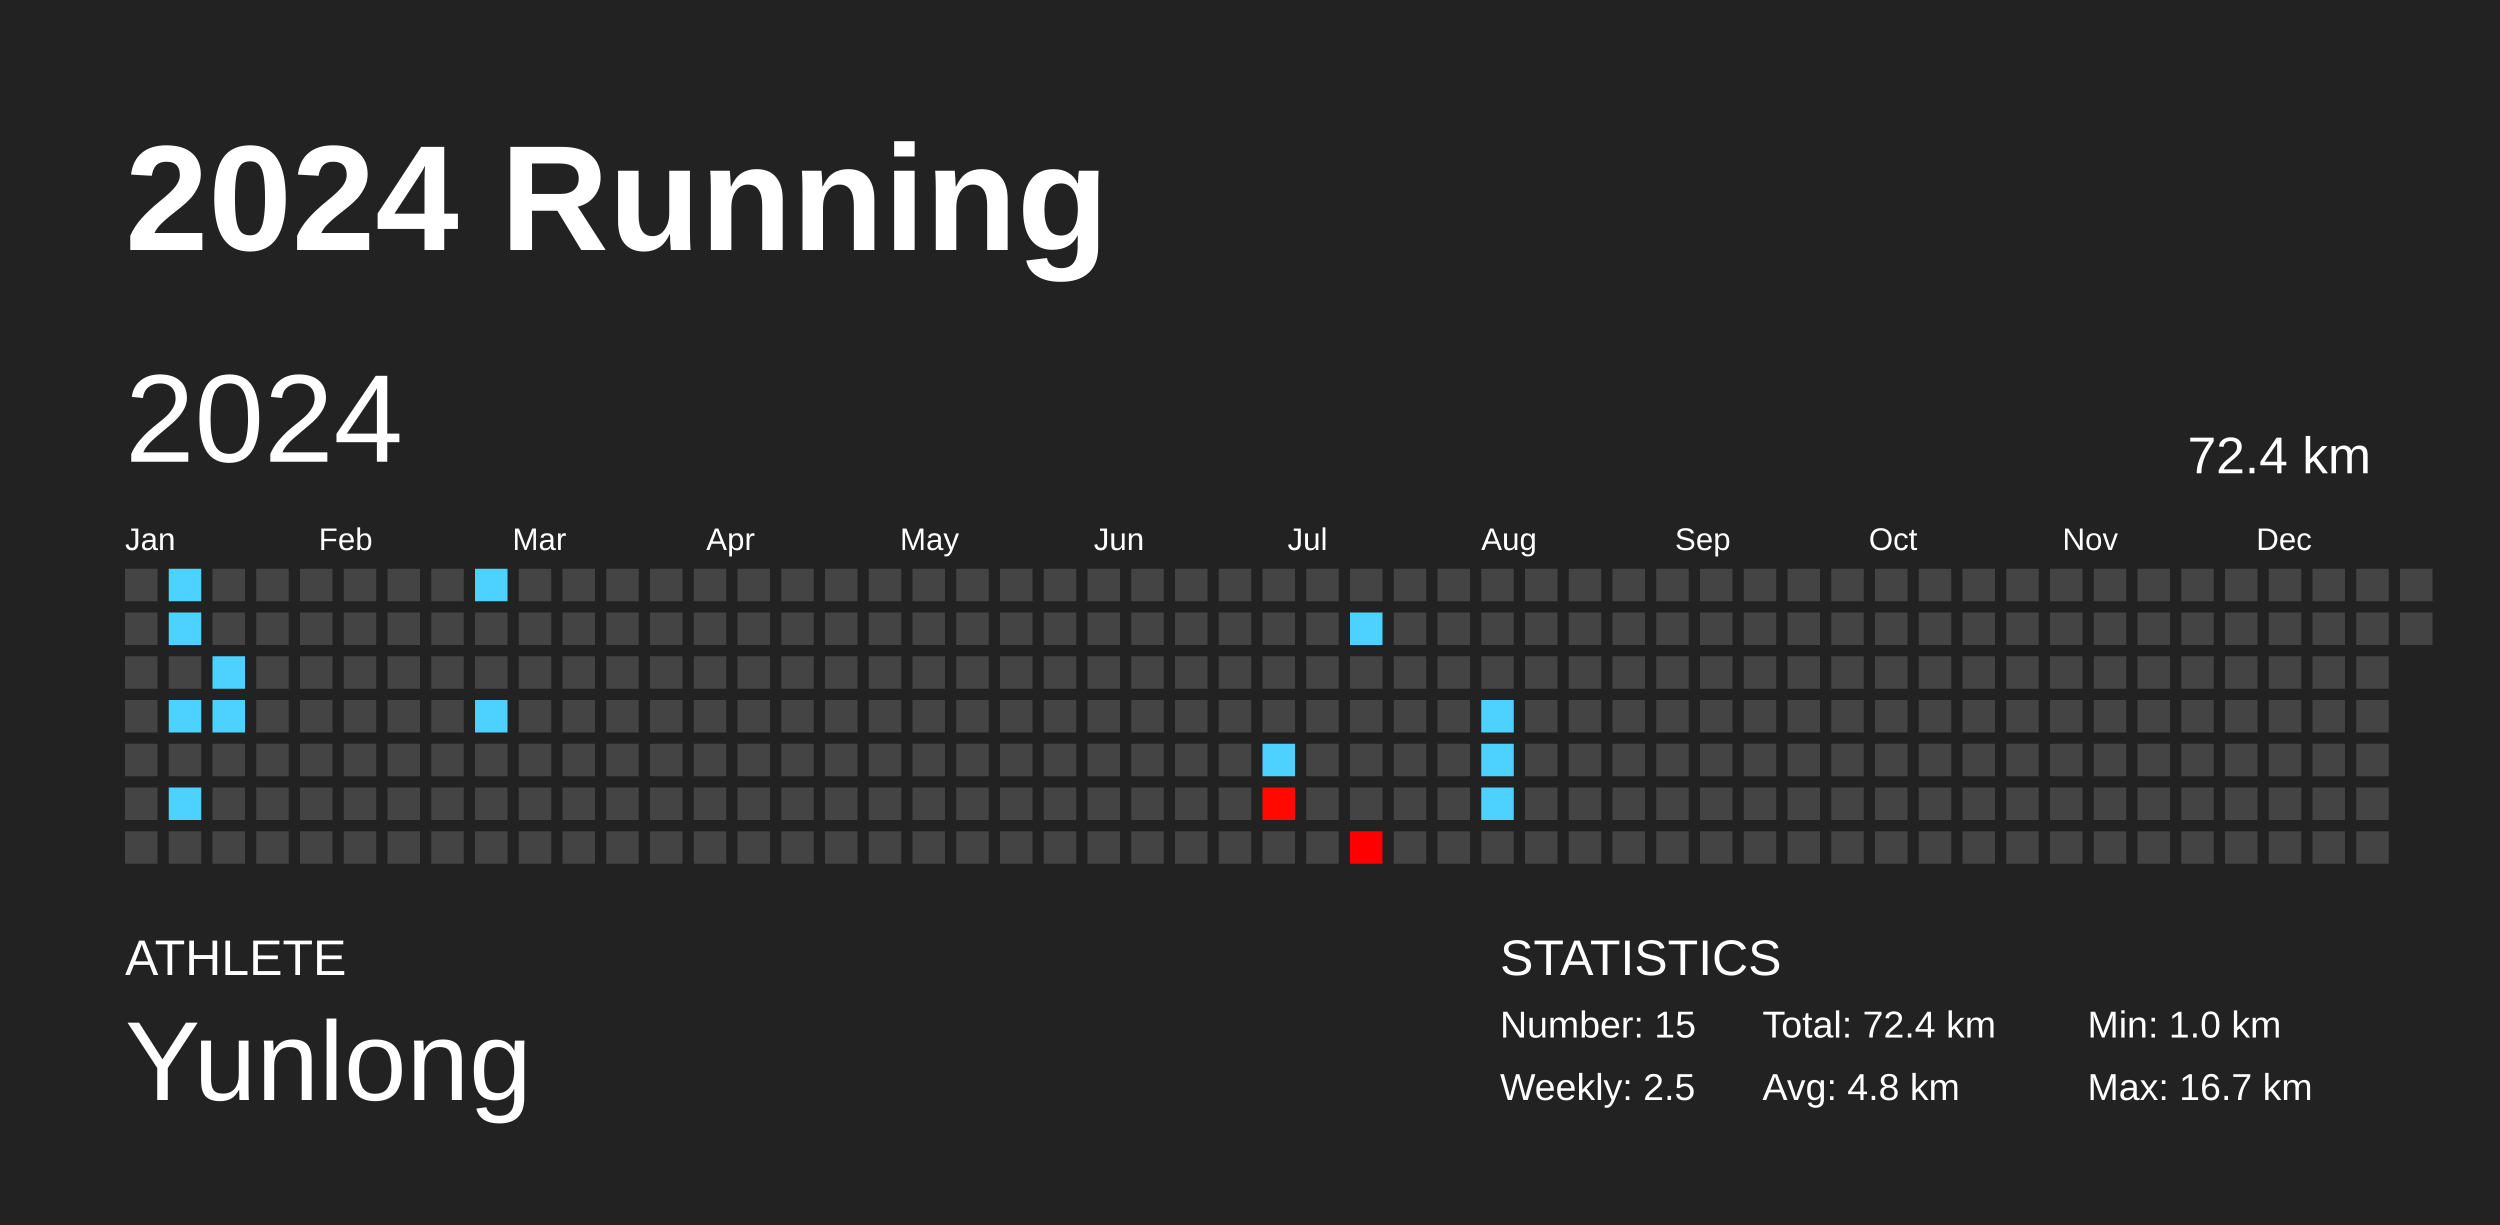
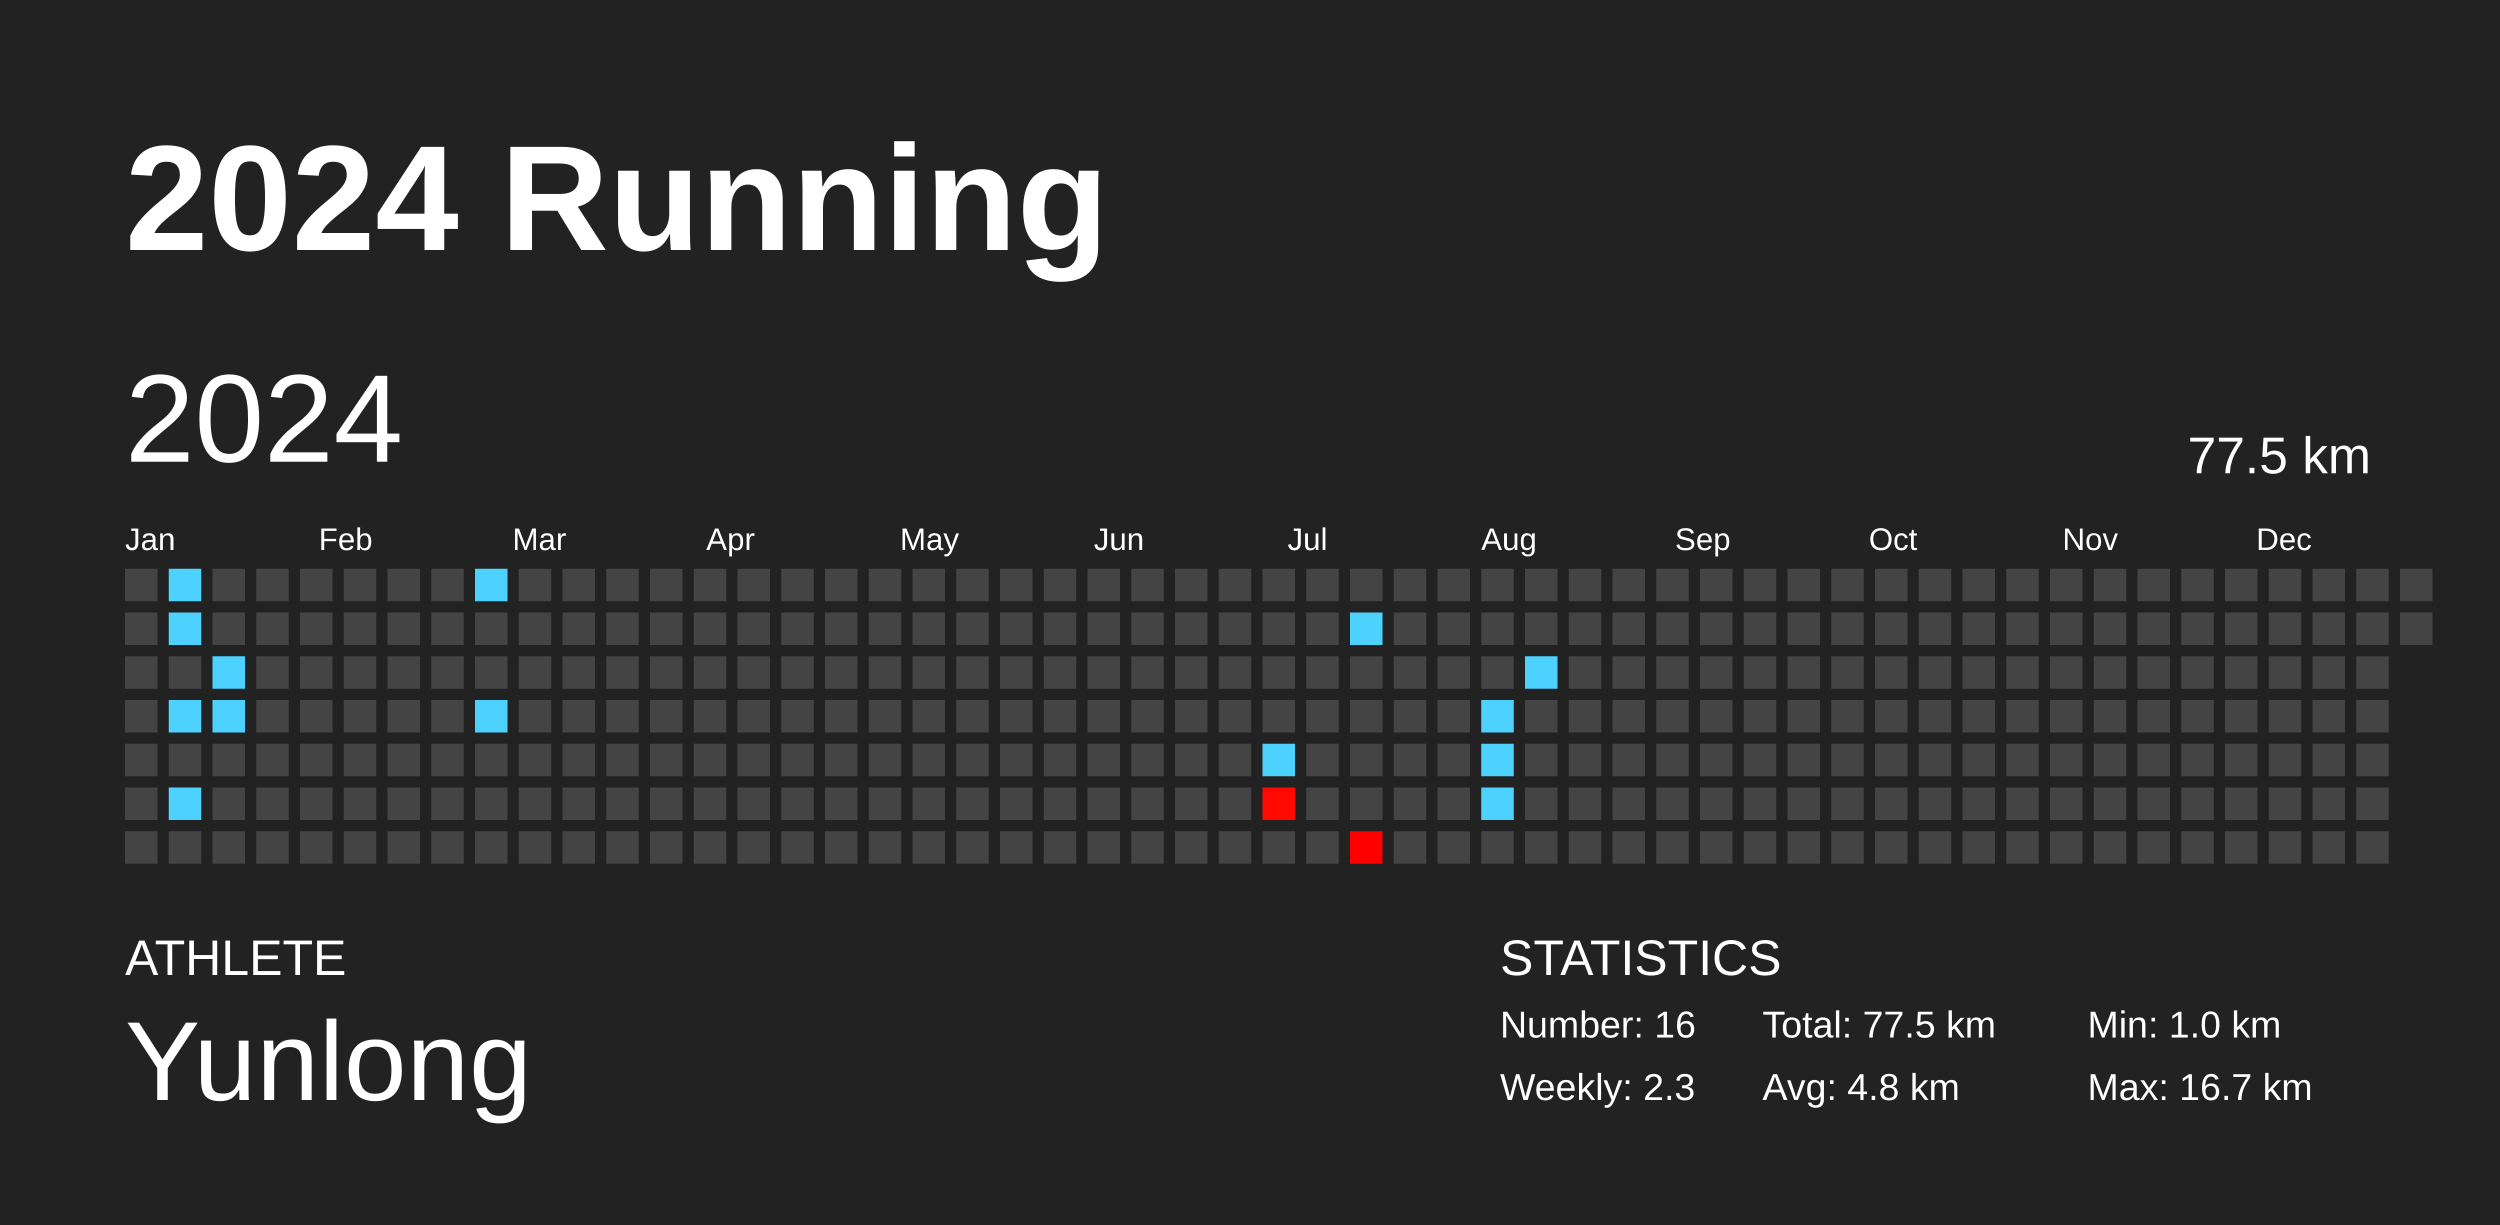
<svg xmlns="http://www.w3.org/2000/svg" baseProfile="full" height="98mm" version="1.1" viewBox="0,0,200,98" width="200mm">
  <defs />
  <rect fill="#222222" height="98" width="200" x="0" y="0" />
  <text fill="#FFFFFF" style="font-size:12px; font-family:Arial; font-weight:bold;" x="10" y="20">2024 Running</text>
  <text fill="#FFFFFF" style="font-size:4px; font-family:Arial" x="10" y="78">ATHLETE</text>
  <text fill="#FFFFFF" style="font-size:9px; font-family:Arial" x="10" y="88">Yunlong</text>
  <text fill="#FFFFFF" style="font-size:4px; font-family:Arial" x="120" y="78">STATISTICS</text>
-   <text fill="#FFFFFF" style="font-size:3px; font-family:Arial" x="120" y="83">Number: 15</text>
-   <text fill="#FFFFFF" style="font-size:3px; font-family:Arial" x="120" y="88">Weekly: 2.5</text>
-   <text fill="#FFFFFF" style="font-size:3px; font-family:Arial" x="141" y="83">Total: 72.4 km</text>
+   <text fill="#FFFFFF" style="font-size:3px; font-family:Arial" x="120" y="83">Number: 16</text>
+   <text fill="#FFFFFF" style="font-size:3px; font-family:Arial" x="120" y="88">Weekly: 2.3</text>
+   <text fill="#FFFFFF" style="font-size:3px; font-family:Arial" x="141" y="83">Total: 77.5 km</text>
  <text fill="#FFFFFF" style="font-size:3px; font-family:Arial" x="141" y="88">Avg: 4.8 km</text>
  <text fill="#FFFFFF" style="font-size:3px; font-family:Arial" x="167" y="83">Min: 1.0 km</text>
  <text fill="#FFFFFF" style="font-size:3px; font-family:Arial" x="167" y="88">Max: 16.7 km</text>
  <text dominant-baseline="hanging" fill="#FFFFFF" style="font-size:10.0px; font-family:Arial;" x="10" y="30">2024</text>
-   <text dominant-baseline="hanging" fill="#FFFFFF" style="font-size:4.125px; font-family:Arial;" x="175" y="35">72.4 km</text>
+   <text dominant-baseline="hanging" fill="#FFFFFF" style="font-size:4.125px; font-family:Arial;" x="175" y="35">77.5 km</text>
  <text fill="#FFFFFF" style="font-size:2.5px; font-family:Arial" x="10.0" y="44">Jan</text>
  <text fill="#FFFFFF" style="font-size:2.5px; font-family:Arial" x="25.5" y="44">Feb</text>
  <text fill="#FFFFFF" style="font-size:2.5px; font-family:Arial" x="41.0" y="44">Mar</text>
  <text fill="#FFFFFF" style="font-size:2.5px; font-family:Arial" x="56.5" y="44">Apr</text>
  <text fill="#FFFFFF" style="font-size:2.5px; font-family:Arial" x="72.0" y="44">May</text>
  <text fill="#FFFFFF" style="font-size:2.5px; font-family:Arial" x="87.5" y="44">Jun</text>
  <text fill="#FFFFFF" style="font-size:2.5px; font-family:Arial" x="103.0" y="44">Jul</text>
  <text fill="#FFFFFF" style="font-size:2.5px; font-family:Arial" x="118.5" y="44">Aug</text>
  <text fill="#FFFFFF" style="font-size:2.5px; font-family:Arial" x="134.0" y="44">Sep</text>
  <text fill="#FFFFFF" style="font-size:2.5px; font-family:Arial" x="149.5" y="44">Oct</text>
  <text fill="#FFFFFF" style="font-size:2.5px; font-family:Arial" x="165.0" y="44">Nov</text>
  <text fill="#FFFFFF" style="font-size:2.5px; font-family:Arial" x="180.5" y="44">Dec</text>
  <rect fill="#444444" height="2.6" width="2.6" x="10.0" y="45.5" />
  <rect fill="#444444" height="2.6" width="2.6" x="10.0" y="49.0" />
  <rect fill="#444444" height="2.6" width="2.6" x="10.0" y="52.5" />
  <rect fill="#444444" height="2.6" width="2.6" x="10.0" y="56.0" />
  <rect fill="#444444" height="2.6" width="2.6" x="10.0" y="59.5" />
  <rect fill="#444444" height="2.6" width="2.6" x="10.0" y="63.0" />
  <rect fill="#444444" height="2.6" width="2.6" x="10.0" y="66.5" />
  <rect fill="#4dd2ff" height="2.6" width="2.6" x="13.5" y="45.5" />
  <rect fill="#4dd2ff" height="2.6" width="2.6" x="13.5" y="49.0" />
  <rect fill="#444444" height="2.6" width="2.6" x="13.5" y="52.5" />
  <rect fill="#4dd2ff" height="2.6" width="2.6" x="13.5" y="56.0" />
  <rect fill="#444444" height="2.6" width="2.6" x="13.5" y="59.5" />
  <rect fill="#4dd2ff" height="2.6" width="2.6" x="13.5" y="63.0" />
  <rect fill="#444444" height="2.6" width="2.6" x="13.5" y="66.5" />
  <rect fill="#444444" height="2.6" width="2.6" x="17.0" y="45.5" />
  <rect fill="#444444" height="2.6" width="2.6" x="17.0" y="49.0" />
  <rect fill="#4dd2ff" height="2.6" width="2.6" x="17.0" y="52.5" />
  <rect fill="#4dd2ff" height="2.6" width="2.6" x="17.0" y="56.0" />
  <rect fill="#444444" height="2.6" width="2.6" x="17.0" y="59.5" />
  <rect fill="#444444" height="2.6" width="2.6" x="17.0" y="63.0" />
  <rect fill="#444444" height="2.6" width="2.6" x="17.0" y="66.5" />
  <rect fill="#444444" height="2.6" width="2.6" x="20.5" y="45.5" />
  <rect fill="#444444" height="2.6" width="2.6" x="20.5" y="49.0" />
  <rect fill="#444444" height="2.6" width="2.6" x="20.5" y="52.5" />
  <rect fill="#444444" height="2.6" width="2.6" x="20.5" y="56.0" />
  <rect fill="#444444" height="2.6" width="2.6" x="20.5" y="59.5" />
  <rect fill="#444444" height="2.6" width="2.6" x="20.5" y="63.0" />
  <rect fill="#444444" height="2.6" width="2.6" x="20.5" y="66.5" />
  <rect fill="#444444" height="2.6" width="2.6" x="24.0" y="45.5" />
  <rect fill="#444444" height="2.6" width="2.6" x="24.0" y="49.0" />
  <rect fill="#444444" height="2.6" width="2.6" x="24.0" y="52.5" />
  <rect fill="#444444" height="2.6" width="2.6" x="24.0" y="56.0" />
  <rect fill="#444444" height="2.6" width="2.6" x="24.0" y="59.5" />
  <rect fill="#444444" height="2.6" width="2.6" x="24.0" y="63.0" />
  <rect fill="#444444" height="2.6" width="2.6" x="24.0" y="66.5" />
  <rect fill="#444444" height="2.6" width="2.6" x="27.5" y="45.5" />
  <rect fill="#444444" height="2.6" width="2.6" x="27.5" y="49.0" />
  <rect fill="#444444" height="2.6" width="2.6" x="27.5" y="52.5" />
  <rect fill="#444444" height="2.6" width="2.6" x="27.5" y="56.0" />
  <rect fill="#444444" height="2.6" width="2.6" x="27.5" y="59.5" />
  <rect fill="#444444" height="2.6" width="2.6" x="27.5" y="63.0" />
  <rect fill="#444444" height="2.6" width="2.6" x="27.5" y="66.5" />
  <rect fill="#444444" height="2.6" width="2.6" x="31.0" y="45.5" />
  <rect fill="#444444" height="2.6" width="2.6" x="31.0" y="49.0" />
  <rect fill="#444444" height="2.6" width="2.6" x="31.0" y="52.5" />
  <rect fill="#444444" height="2.6" width="2.6" x="31.0" y="56.0" />
  <rect fill="#444444" height="2.6" width="2.6" x="31.0" y="59.5" />
  <rect fill="#444444" height="2.6" width="2.6" x="31.0" y="63.0" />
  <rect fill="#444444" height="2.6" width="2.6" x="31.0" y="66.5" />
  <rect fill="#444444" height="2.6" width="2.6" x="34.5" y="45.5" />
  <rect fill="#444444" height="2.6" width="2.6" x="34.5" y="49.0" />
  <rect fill="#444444" height="2.6" width="2.6" x="34.5" y="52.5" />
  <rect fill="#444444" height="2.6" width="2.6" x="34.5" y="56.0" />
  <rect fill="#444444" height="2.6" width="2.6" x="34.5" y="59.5" />
  <rect fill="#444444" height="2.6" width="2.6" x="34.5" y="63.0" />
  <rect fill="#444444" height="2.6" width="2.6" x="34.5" y="66.5" />
  <rect fill="#4dd2ff" height="2.6" width="2.6" x="38.0" y="45.5" />
  <rect fill="#444444" height="2.6" width="2.6" x="38.0" y="49.0" />
  <rect fill="#444444" height="2.6" width="2.6" x="38.0" y="52.5" />
  <rect fill="#4dd2ff" height="2.6" width="2.6" x="38.0" y="56.0" />
  <rect fill="#444444" height="2.6" width="2.6" x="38.0" y="59.5" />
  <rect fill="#444444" height="2.6" width="2.6" x="38.0" y="63.0" />
  <rect fill="#444444" height="2.6" width="2.6" x="38.0" y="66.5" />
  <rect fill="#444444" height="2.6" width="2.6" x="41.5" y="45.5" />
  <rect fill="#444444" height="2.6" width="2.6" x="41.5" y="49.0" />
  <rect fill="#444444" height="2.6" width="2.6" x="41.5" y="52.5" />
  <rect fill="#444444" height="2.6" width="2.6" x="41.5" y="56.0" />
  <rect fill="#444444" height="2.6" width="2.6" x="41.5" y="59.5" />
  <rect fill="#444444" height="2.6" width="2.6" x="41.5" y="63.0" />
  <rect fill="#444444" height="2.6" width="2.6" x="41.5" y="66.5" />
  <rect fill="#444444" height="2.6" width="2.6" x="45.0" y="45.5" />
  <rect fill="#444444" height="2.6" width="2.6" x="45.0" y="49.0" />
  <rect fill="#444444" height="2.6" width="2.6" x="45.0" y="52.5" />
  <rect fill="#444444" height="2.6" width="2.6" x="45.0" y="56.0" />
  <rect fill="#444444" height="2.6" width="2.6" x="45.0" y="59.5" />
  <rect fill="#444444" height="2.6" width="2.6" x="45.0" y="63.0" />
  <rect fill="#444444" height="2.6" width="2.6" x="45.0" y="66.5" />
  <rect fill="#444444" height="2.6" width="2.6" x="48.5" y="45.5" />
  <rect fill="#444444" height="2.6" width="2.6" x="48.5" y="49.0" />
  <rect fill="#444444" height="2.6" width="2.6" x="48.5" y="52.5" />
  <rect fill="#444444" height="2.6" width="2.6" x="48.5" y="56.0" />
  <rect fill="#444444" height="2.6" width="2.6" x="48.5" y="59.5" />
  <rect fill="#444444" height="2.6" width="2.6" x="48.5" y="63.0" />
  <rect fill="#444444" height="2.6" width="2.6" x="48.5" y="66.5" />
  <rect fill="#444444" height="2.6" width="2.6" x="52.0" y="45.5" />
  <rect fill="#444444" height="2.6" width="2.6" x="52.0" y="49.0" />
  <rect fill="#444444" height="2.6" width="2.6" x="52.0" y="52.5" />
  <rect fill="#444444" height="2.6" width="2.6" x="52.0" y="56.0" />
  <rect fill="#444444" height="2.6" width="2.6" x="52.0" y="59.5" />
  <rect fill="#444444" height="2.6" width="2.6" x="52.0" y="63.0" />
  <rect fill="#444444" height="2.6" width="2.6" x="52.0" y="66.5" />
  <rect fill="#444444" height="2.6" width="2.6" x="55.5" y="45.5" />
  <rect fill="#444444" height="2.6" width="2.6" x="55.5" y="49.0" />
  <rect fill="#444444" height="2.6" width="2.6" x="55.5" y="52.5" />
  <rect fill="#444444" height="2.6" width="2.6" x="55.5" y="56.0" />
  <rect fill="#444444" height="2.6" width="2.6" x="55.5" y="59.5" />
  <rect fill="#444444" height="2.6" width="2.6" x="55.5" y="63.0" />
  <rect fill="#444444" height="2.6" width="2.6" x="55.5" y="66.5" />
  <rect fill="#444444" height="2.6" width="2.6" x="59.0" y="45.5" />
  <rect fill="#444444" height="2.6" width="2.6" x="59.0" y="49.0" />
  <rect fill="#444444" height="2.6" width="2.6" x="59.0" y="52.5" />
  <rect fill="#444444" height="2.6" width="2.6" x="59.0" y="56.0" />
  <rect fill="#444444" height="2.6" width="2.6" x="59.0" y="59.5" />
  <rect fill="#444444" height="2.6" width="2.6" x="59.0" y="63.0" />
  <rect fill="#444444" height="2.6" width="2.6" x="59.0" y="66.5" />
  <rect fill="#444444" height="2.6" width="2.6" x="62.5" y="45.5" />
  <rect fill="#444444" height="2.6" width="2.6" x="62.5" y="49.0" />
  <rect fill="#444444" height="2.6" width="2.6" x="62.5" y="52.5" />
  <rect fill="#444444" height="2.6" width="2.6" x="62.5" y="56.0" />
  <rect fill="#444444" height="2.6" width="2.6" x="62.5" y="59.5" />
  <rect fill="#444444" height="2.6" width="2.6" x="62.5" y="63.0" />
  <rect fill="#444444" height="2.6" width="2.6" x="62.5" y="66.5" />
  <rect fill="#444444" height="2.6" width="2.6" x="66.0" y="45.5" />
  <rect fill="#444444" height="2.6" width="2.6" x="66.0" y="49.0" />
  <rect fill="#444444" height="2.6" width="2.6" x="66.0" y="52.5" />
  <rect fill="#444444" height="2.6" width="2.6" x="66.0" y="56.0" />
  <rect fill="#444444" height="2.6" width="2.6" x="66.0" y="59.5" />
  <rect fill="#444444" height="2.6" width="2.6" x="66.0" y="63.0" />
  <rect fill="#444444" height="2.6" width="2.6" x="66.0" y="66.5" />
  <rect fill="#444444" height="2.6" width="2.6" x="69.5" y="45.5" />
  <rect fill="#444444" height="2.6" width="2.6" x="69.5" y="49.0" />
  <rect fill="#444444" height="2.6" width="2.6" x="69.5" y="52.5" />
  <rect fill="#444444" height="2.6" width="2.6" x="69.5" y="56.0" />
  <rect fill="#444444" height="2.6" width="2.6" x="69.5" y="59.5" />
  <rect fill="#444444" height="2.6" width="2.6" x="69.5" y="63.0" />
  <rect fill="#444444" height="2.6" width="2.6" x="69.5" y="66.5" />
  <rect fill="#444444" height="2.6" width="2.6" x="73.0" y="45.5" />
  <rect fill="#444444" height="2.6" width="2.6" x="73.0" y="49.0" />
  <rect fill="#444444" height="2.6" width="2.6" x="73.0" y="52.5" />
  <rect fill="#444444" height="2.6" width="2.6" x="73.0" y="56.0" />
  <rect fill="#444444" height="2.6" width="2.6" x="73.0" y="59.5" />
  <rect fill="#444444" height="2.6" width="2.6" x="73.0" y="63.0" />
  <rect fill="#444444" height="2.6" width="2.6" x="73.0" y="66.5" />
  <rect fill="#444444" height="2.6" width="2.6" x="76.5" y="45.5" />
  <rect fill="#444444" height="2.6" width="2.6" x="76.5" y="49.0" />
  <rect fill="#444444" height="2.6" width="2.6" x="76.5" y="52.5" />
  <rect fill="#444444" height="2.6" width="2.6" x="76.5" y="56.0" />
  <rect fill="#444444" height="2.6" width="2.6" x="76.5" y="59.5" />
  <rect fill="#444444" height="2.6" width="2.6" x="76.5" y="63.0" />
  <rect fill="#444444" height="2.6" width="2.6" x="76.5" y="66.5" />
  <rect fill="#444444" height="2.6" width="2.6" x="80.0" y="45.5" />
  <rect fill="#444444" height="2.6" width="2.6" x="80.0" y="49.0" />
  <rect fill="#444444" height="2.6" width="2.6" x="80.0" y="52.5" />
  <rect fill="#444444" height="2.6" width="2.6" x="80.0" y="56.0" />
  <rect fill="#444444" height="2.6" width="2.6" x="80.0" y="59.5" />
  <rect fill="#444444" height="2.6" width="2.6" x="80.0" y="63.0" />
  <rect fill="#444444" height="2.6" width="2.6" x="80.0" y="66.5" />
  <rect fill="#444444" height="2.6" width="2.6" x="83.5" y="45.5" />
  <rect fill="#444444" height="2.6" width="2.6" x="83.5" y="49.0" />
  <rect fill="#444444" height="2.6" width="2.6" x="83.5" y="52.5" />
  <rect fill="#444444" height="2.6" width="2.6" x="83.5" y="56.0" />
  <rect fill="#444444" height="2.6" width="2.6" x="83.5" y="59.5" />
  <rect fill="#444444" height="2.6" width="2.6" x="83.5" y="63.0" />
  <rect fill="#444444" height="2.6" width="2.6" x="83.5" y="66.5" />
  <rect fill="#444444" height="2.6" width="2.6" x="87.0" y="45.5" />
  <rect fill="#444444" height="2.6" width="2.6" x="87.0" y="49.0" />
  <rect fill="#444444" height="2.6" width="2.6" x="87.0" y="52.5" />
  <rect fill="#444444" height="2.6" width="2.6" x="87.0" y="56.0" />
  <rect fill="#444444" height="2.6" width="2.6" x="87.0" y="59.5" />
  <rect fill="#444444" height="2.6" width="2.6" x="87.0" y="63.0" />
  <rect fill="#444444" height="2.6" width="2.6" x="87.0" y="66.5" />
  <rect fill="#444444" height="2.6" width="2.6" x="90.5" y="45.5" />
  <rect fill="#444444" height="2.6" width="2.6" x="90.5" y="49.0" />
  <rect fill="#444444" height="2.6" width="2.6" x="90.5" y="52.5" />
  <rect fill="#444444" height="2.6" width="2.6" x="90.5" y="56.0" />
  <rect fill="#444444" height="2.6" width="2.6" x="90.5" y="59.5" />
  <rect fill="#444444" height="2.6" width="2.6" x="90.5" y="63.0" />
  <rect fill="#444444" height="2.6" width="2.6" x="90.5" y="66.5" />
  <rect fill="#444444" height="2.6" width="2.6" x="94.0" y="45.5" />
  <rect fill="#444444" height="2.6" width="2.6" x="94.0" y="49.0" />
  <rect fill="#444444" height="2.6" width="2.6" x="94.0" y="52.5" />
  <rect fill="#444444" height="2.6" width="2.6" x="94.0" y="56.0" />
  <rect fill="#444444" height="2.6" width="2.6" x="94.0" y="59.5" />
  <rect fill="#444444" height="2.6" width="2.6" x="94.0" y="63.0" />
  <rect fill="#444444" height="2.6" width="2.6" x="94.0" y="66.5" />
  <rect fill="#444444" height="2.6" width="2.6" x="97.5" y="45.5" />
  <rect fill="#444444" height="2.6" width="2.6" x="97.5" y="49.0" />
  <rect fill="#444444" height="2.6" width="2.6" x="97.5" y="52.5" />
  <rect fill="#444444" height="2.6" width="2.6" x="97.5" y="56.0" />
  <rect fill="#444444" height="2.6" width="2.6" x="97.5" y="59.5" />
  <rect fill="#444444" height="2.6" width="2.6" x="97.5" y="63.0" />
  <rect fill="#444444" height="2.6" width="2.6" x="97.5" y="66.5" />
  <rect fill="#444444" height="2.6" width="2.6" x="101.0" y="45.5" />
  <rect fill="#444444" height="2.6" width="2.6" x="101.0" y="49.0" />
  <rect fill="#444444" height="2.6" width="2.6" x="101.0" y="52.5" />
  <rect fill="#444444" height="2.6" width="2.6" x="101.0" y="56.0" />
  <rect fill="#4dd2ff" height="2.6" width="2.6" x="101.0" y="59.5" />
  <rect fill="#ff0900" height="2.6" width="2.6" x="101.0" y="63.0" />
  <rect fill="#444444" height="2.6" width="2.6" x="101.0" y="66.5" />
  <rect fill="#444444" height="2.6" width="2.6" x="104.5" y="45.5" />
  <rect fill="#444444" height="2.6" width="2.6" x="104.5" y="49.0" />
  <rect fill="#444444" height="2.6" width="2.6" x="104.5" y="52.5" />
  <rect fill="#444444" height="2.6" width="2.6" x="104.5" y="56.0" />
  <rect fill="#444444" height="2.6" width="2.6" x="104.5" y="59.5" />
  <rect fill="#444444" height="2.6" width="2.6" x="104.5" y="63.0" />
  <rect fill="#444444" height="2.6" width="2.6" x="104.5" y="66.5" />
  <rect fill="#444444" height="2.6" width="2.6" x="108.0" y="45.5" />
  <rect fill="#4dd2ff" height="2.6" width="2.6" x="108.0" y="49.0" />
  <rect fill="#444444" height="2.6" width="2.6" x="108.0" y="52.5" />
  <rect fill="#444444" height="2.6" width="2.6" x="108.0" y="56.0" />
  <rect fill="#444444" height="2.6" width="2.6" x="108.0" y="59.5" />
  <rect fill="#444444" height="2.6" width="2.6" x="108.0" y="63.0" />
  <rect fill="#ff0000" height="2.6" width="2.6" x="108.0" y="66.5" />
  <rect fill="#444444" height="2.6" width="2.6" x="111.5" y="45.5" />
  <rect fill="#444444" height="2.6" width="2.6" x="111.5" y="49.0" />
  <rect fill="#444444" height="2.6" width="2.6" x="111.5" y="52.5" />
  <rect fill="#444444" height="2.6" width="2.6" x="111.5" y="56.0" />
  <rect fill="#444444" height="2.6" width="2.6" x="111.5" y="59.5" />
  <rect fill="#444444" height="2.6" width="2.6" x="111.5" y="63.0" />
  <rect fill="#444444" height="2.6" width="2.6" x="111.5" y="66.5" />
  <rect fill="#444444" height="2.6" width="2.6" x="115.0" y="45.5" />
  <rect fill="#444444" height="2.6" width="2.6" x="115.0" y="49.0" />
  <rect fill="#444444" height="2.6" width="2.6" x="115.0" y="52.5" />
  <rect fill="#444444" height="2.6" width="2.6" x="115.0" y="56.0" />
  <rect fill="#444444" height="2.6" width="2.6" x="115.0" y="59.5" />
  <rect fill="#444444" height="2.6" width="2.6" x="115.0" y="63.0" />
  <rect fill="#444444" height="2.6" width="2.6" x="115.0" y="66.5" />
  <rect fill="#444444" height="2.6" width="2.6" x="118.5" y="45.5" />
  <rect fill="#444444" height="2.6" width="2.6" x="118.5" y="49.0" />
  <rect fill="#444444" height="2.6" width="2.6" x="118.5" y="52.5" />
  <rect fill="#4dd2ff" height="2.6" width="2.6" x="118.5" y="56.0" />
  <rect fill="#4dd2ff" height="2.6" width="2.6" x="118.5" y="59.5" />
  <rect fill="#4dd2ff" height="2.6" width="2.6" x="118.5" y="63.0" />
  <rect fill="#444444" height="2.6" width="2.6" x="118.5" y="66.5" />
  <rect fill="#444444" height="2.6" width="2.6" x="122.0" y="45.5" />
  <rect fill="#444444" height="2.6" width="2.6" x="122.0" y="49.0" />
-   <rect fill="#444444" height="2.6" width="2.6" x="122.0" y="52.5" />
+   <rect fill="#4dd2ff" height="2.6" width="2.6" x="122.0" y="52.5" />
  <rect fill="#444444" height="2.6" width="2.6" x="122.0" y="56.0" />
  <rect fill="#444444" height="2.6" width="2.6" x="122.0" y="59.5" />
  <rect fill="#444444" height="2.6" width="2.6" x="122.0" y="63.0" />
  <rect fill="#444444" height="2.6" width="2.6" x="122.0" y="66.5" />
  <rect fill="#444444" height="2.6" width="2.6" x="125.5" y="45.5" />
  <rect fill="#444444" height="2.6" width="2.6" x="125.5" y="49.0" />
  <rect fill="#444444" height="2.6" width="2.6" x="125.5" y="52.5" />
  <rect fill="#444444" height="2.6" width="2.6" x="125.5" y="56.0" />
  <rect fill="#444444" height="2.6" width="2.6" x="125.5" y="59.5" />
  <rect fill="#444444" height="2.6" width="2.6" x="125.5" y="63.0" />
  <rect fill="#444444" height="2.6" width="2.6" x="125.5" y="66.5" />
  <rect fill="#444444" height="2.6" width="2.6" x="129.0" y="45.5" />
  <rect fill="#444444" height="2.6" width="2.6" x="129.0" y="49.0" />
  <rect fill="#444444" height="2.6" width="2.6" x="129.0" y="52.5" />
  <rect fill="#444444" height="2.6" width="2.6" x="129.0" y="56.0" />
  <rect fill="#444444" height="2.6" width="2.6" x="129.0" y="59.5" />
  <rect fill="#444444" height="2.6" width="2.6" x="129.0" y="63.0" />
  <rect fill="#444444" height="2.6" width="2.6" x="129.0" y="66.5" />
  <rect fill="#444444" height="2.6" width="2.6" x="132.5" y="45.5" />
  <rect fill="#444444" height="2.6" width="2.6" x="132.5" y="49.0" />
  <rect fill="#444444" height="2.6" width="2.6" x="132.5" y="52.5" />
  <rect fill="#444444" height="2.6" width="2.6" x="132.5" y="56.0" />
  <rect fill="#444444" height="2.6" width="2.6" x="132.5" y="59.5" />
  <rect fill="#444444" height="2.6" width="2.6" x="132.5" y="63.0" />
  <rect fill="#444444" height="2.6" width="2.6" x="132.5" y="66.5" />
  <rect fill="#444444" height="2.6" width="2.6" x="136.0" y="45.5" />
  <rect fill="#444444" height="2.6" width="2.6" x="136.0" y="49.0" />
  <rect fill="#444444" height="2.6" width="2.6" x="136.0" y="52.5" />
  <rect fill="#444444" height="2.6" width="2.6" x="136.0" y="56.0" />
  <rect fill="#444444" height="2.6" width="2.6" x="136.0" y="59.5" />
  <rect fill="#444444" height="2.6" width="2.6" x="136.0" y="63.0" />
  <rect fill="#444444" height="2.6" width="2.6" x="136.0" y="66.5" />
  <rect fill="#444444" height="2.6" width="2.6" x="139.5" y="45.5" />
  <rect fill="#444444" height="2.6" width="2.6" x="139.5" y="49.0" />
  <rect fill="#444444" height="2.6" width="2.6" x="139.5" y="52.5" />
  <rect fill="#444444" height="2.6" width="2.6" x="139.5" y="56.0" />
  <rect fill="#444444" height="2.6" width="2.6" x="139.5" y="59.5" />
  <rect fill="#444444" height="2.6" width="2.6" x="139.5" y="63.0" />
  <rect fill="#444444" height="2.6" width="2.6" x="139.5" y="66.5" />
  <rect fill="#444444" height="2.6" width="2.6" x="143.0" y="45.5" />
  <rect fill="#444444" height="2.6" width="2.6" x="143.0" y="49.0" />
  <rect fill="#444444" height="2.6" width="2.6" x="143.0" y="52.5" />
  <rect fill="#444444" height="2.6" width="2.6" x="143.0" y="56.0" />
  <rect fill="#444444" height="2.6" width="2.6" x="143.0" y="59.5" />
  <rect fill="#444444" height="2.6" width="2.6" x="143.0" y="63.0" />
  <rect fill="#444444" height="2.6" width="2.6" x="143.0" y="66.5" />
  <rect fill="#444444" height="2.6" width="2.6" x="146.5" y="45.5" />
  <rect fill="#444444" height="2.6" width="2.6" x="146.5" y="49.0" />
  <rect fill="#444444" height="2.6" width="2.6" x="146.5" y="52.5" />
  <rect fill="#444444" height="2.6" width="2.6" x="146.5" y="56.0" />
  <rect fill="#444444" height="2.6" width="2.6" x="146.5" y="59.5" />
  <rect fill="#444444" height="2.6" width="2.6" x="146.5" y="63.0" />
  <rect fill="#444444" height="2.6" width="2.6" x="146.5" y="66.5" />
  <rect fill="#444444" height="2.6" width="2.6" x="150.0" y="45.5" />
  <rect fill="#444444" height="2.6" width="2.6" x="150.0" y="49.0" />
  <rect fill="#444444" height="2.6" width="2.6" x="150.0" y="52.5" />
  <rect fill="#444444" height="2.6" width="2.6" x="150.0" y="56.0" />
  <rect fill="#444444" height="2.6" width="2.6" x="150.0" y="59.5" />
  <rect fill="#444444" height="2.6" width="2.6" x="150.0" y="63.0" />
  <rect fill="#444444" height="2.6" width="2.6" x="150.0" y="66.5" />
  <rect fill="#444444" height="2.6" width="2.6" x="153.5" y="45.5" />
  <rect fill="#444444" height="2.6" width="2.6" x="153.5" y="49.0" />
  <rect fill="#444444" height="2.6" width="2.6" x="153.5" y="52.5" />
  <rect fill="#444444" height="2.6" width="2.6" x="153.5" y="56.0" />
  <rect fill="#444444" height="2.6" width="2.6" x="153.5" y="59.5" />
  <rect fill="#444444" height="2.6" width="2.6" x="153.5" y="63.0" />
  <rect fill="#444444" height="2.6" width="2.6" x="153.5" y="66.5" />
  <rect fill="#444444" height="2.6" width="2.6" x="157.0" y="45.5" />
  <rect fill="#444444" height="2.6" width="2.6" x="157.0" y="49.0" />
  <rect fill="#444444" height="2.6" width="2.6" x="157.0" y="52.5" />
  <rect fill="#444444" height="2.6" width="2.6" x="157.0" y="56.0" />
  <rect fill="#444444" height="2.6" width="2.6" x="157.0" y="59.5" />
  <rect fill="#444444" height="2.6" width="2.6" x="157.0" y="63.0" />
  <rect fill="#444444" height="2.6" width="2.6" x="157.0" y="66.5" />
  <rect fill="#444444" height="2.6" width="2.6" x="160.5" y="45.5" />
  <rect fill="#444444" height="2.6" width="2.6" x="160.5" y="49.0" />
  <rect fill="#444444" height="2.6" width="2.6" x="160.5" y="52.5" />
  <rect fill="#444444" height="2.6" width="2.6" x="160.5" y="56.0" />
  <rect fill="#444444" height="2.6" width="2.6" x="160.5" y="59.5" />
  <rect fill="#444444" height="2.6" width="2.6" x="160.5" y="63.0" />
  <rect fill="#444444" height="2.6" width="2.6" x="160.5" y="66.5" />
  <rect fill="#444444" height="2.6" width="2.6" x="164.0" y="45.5" />
  <rect fill="#444444" height="2.6" width="2.6" x="164.0" y="49.0" />
  <rect fill="#444444" height="2.6" width="2.6" x="164.0" y="52.5" />
  <rect fill="#444444" height="2.6" width="2.6" x="164.0" y="56.0" />
  <rect fill="#444444" height="2.6" width="2.6" x="164.0" y="59.5" />
  <rect fill="#444444" height="2.6" width="2.6" x="164.0" y="63.0" />
  <rect fill="#444444" height="2.6" width="2.6" x="164.0" y="66.5" />
  <rect fill="#444444" height="2.6" width="2.6" x="167.5" y="45.5" />
  <rect fill="#444444" height="2.6" width="2.6" x="167.5" y="49.0" />
  <rect fill="#444444" height="2.6" width="2.6" x="167.5" y="52.5" />
  <rect fill="#444444" height="2.6" width="2.6" x="167.5" y="56.0" />
  <rect fill="#444444" height="2.6" width="2.6" x="167.5" y="59.5" />
  <rect fill="#444444" height="2.6" width="2.6" x="167.5" y="63.0" />
  <rect fill="#444444" height="2.6" width="2.6" x="167.5" y="66.5" />
  <rect fill="#444444" height="2.6" width="2.6" x="171.0" y="45.5" />
  <rect fill="#444444" height="2.6" width="2.6" x="171.0" y="49.0" />
  <rect fill="#444444" height="2.6" width="2.6" x="171.0" y="52.5" />
  <rect fill="#444444" height="2.6" width="2.6" x="171.0" y="56.0" />
  <rect fill="#444444" height="2.6" width="2.6" x="171.0" y="59.5" />
  <rect fill="#444444" height="2.6" width="2.6" x="171.0" y="63.0" />
  <rect fill="#444444" height="2.6" width="2.6" x="171.0" y="66.5" />
  <rect fill="#444444" height="2.6" width="2.6" x="174.5" y="45.5" />
  <rect fill="#444444" height="2.6" width="2.6" x="174.5" y="49.0" />
  <rect fill="#444444" height="2.6" width="2.6" x="174.5" y="52.5" />
  <rect fill="#444444" height="2.6" width="2.6" x="174.5" y="56.0" />
  <rect fill="#444444" height="2.6" width="2.6" x="174.5" y="59.5" />
  <rect fill="#444444" height="2.6" width="2.6" x="174.5" y="63.0" />
  <rect fill="#444444" height="2.6" width="2.6" x="174.5" y="66.5" />
  <rect fill="#444444" height="2.6" width="2.6" x="178.0" y="45.5" />
  <rect fill="#444444" height="2.6" width="2.6" x="178.0" y="49.0" />
  <rect fill="#444444" height="2.6" width="2.6" x="178.0" y="52.5" />
  <rect fill="#444444" height="2.6" width="2.6" x="178.0" y="56.0" />
  <rect fill="#444444" height="2.6" width="2.6" x="178.0" y="59.5" />
  <rect fill="#444444" height="2.6" width="2.6" x="178.0" y="63.0" />
  <rect fill="#444444" height="2.6" width="2.6" x="178.0" y="66.5" />
  <rect fill="#444444" height="2.6" width="2.6" x="181.5" y="45.5" />
  <rect fill="#444444" height="2.6" width="2.6" x="181.5" y="49.0" />
  <rect fill="#444444" height="2.6" width="2.6" x="181.5" y="52.5" />
  <rect fill="#444444" height="2.6" width="2.6" x="181.5" y="56.0" />
  <rect fill="#444444" height="2.6" width="2.6" x="181.5" y="59.5" />
  <rect fill="#444444" height="2.6" width="2.6" x="181.5" y="63.0" />
  <rect fill="#444444" height="2.6" width="2.6" x="181.5" y="66.5" />
  <rect fill="#444444" height="2.6" width="2.6" x="185.0" y="45.5" />
  <rect fill="#444444" height="2.6" width="2.6" x="185.0" y="49.0" />
  <rect fill="#444444" height="2.6" width="2.6" x="185.0" y="52.5" />
  <rect fill="#444444" height="2.6" width="2.6" x="185.0" y="56.0" />
  <rect fill="#444444" height="2.6" width="2.6" x="185.0" y="59.5" />
  <rect fill="#444444" height="2.6" width="2.6" x="185.0" y="63.0" />
  <rect fill="#444444" height="2.6" width="2.6" x="185.0" y="66.5" />
  <rect fill="#444444" height="2.6" width="2.6" x="188.5" y="45.5" />
  <rect fill="#444444" height="2.6" width="2.6" x="188.5" y="49.0" />
  <rect fill="#444444" height="2.6" width="2.6" x="188.5" y="52.5" />
  <rect fill="#444444" height="2.6" width="2.6" x="188.5" y="56.0" />
  <rect fill="#444444" height="2.6" width="2.6" x="188.5" y="59.5" />
  <rect fill="#444444" height="2.6" width="2.6" x="188.5" y="63.0" />
  <rect fill="#444444" height="2.6" width="2.6" x="188.5" y="66.5" />
  <rect fill="#444444" height="2.6" width="2.6" x="192.0" y="45.5" />
  <rect fill="#444444" height="2.6" width="2.6" x="192.0" y="49.0" />
</svg>
